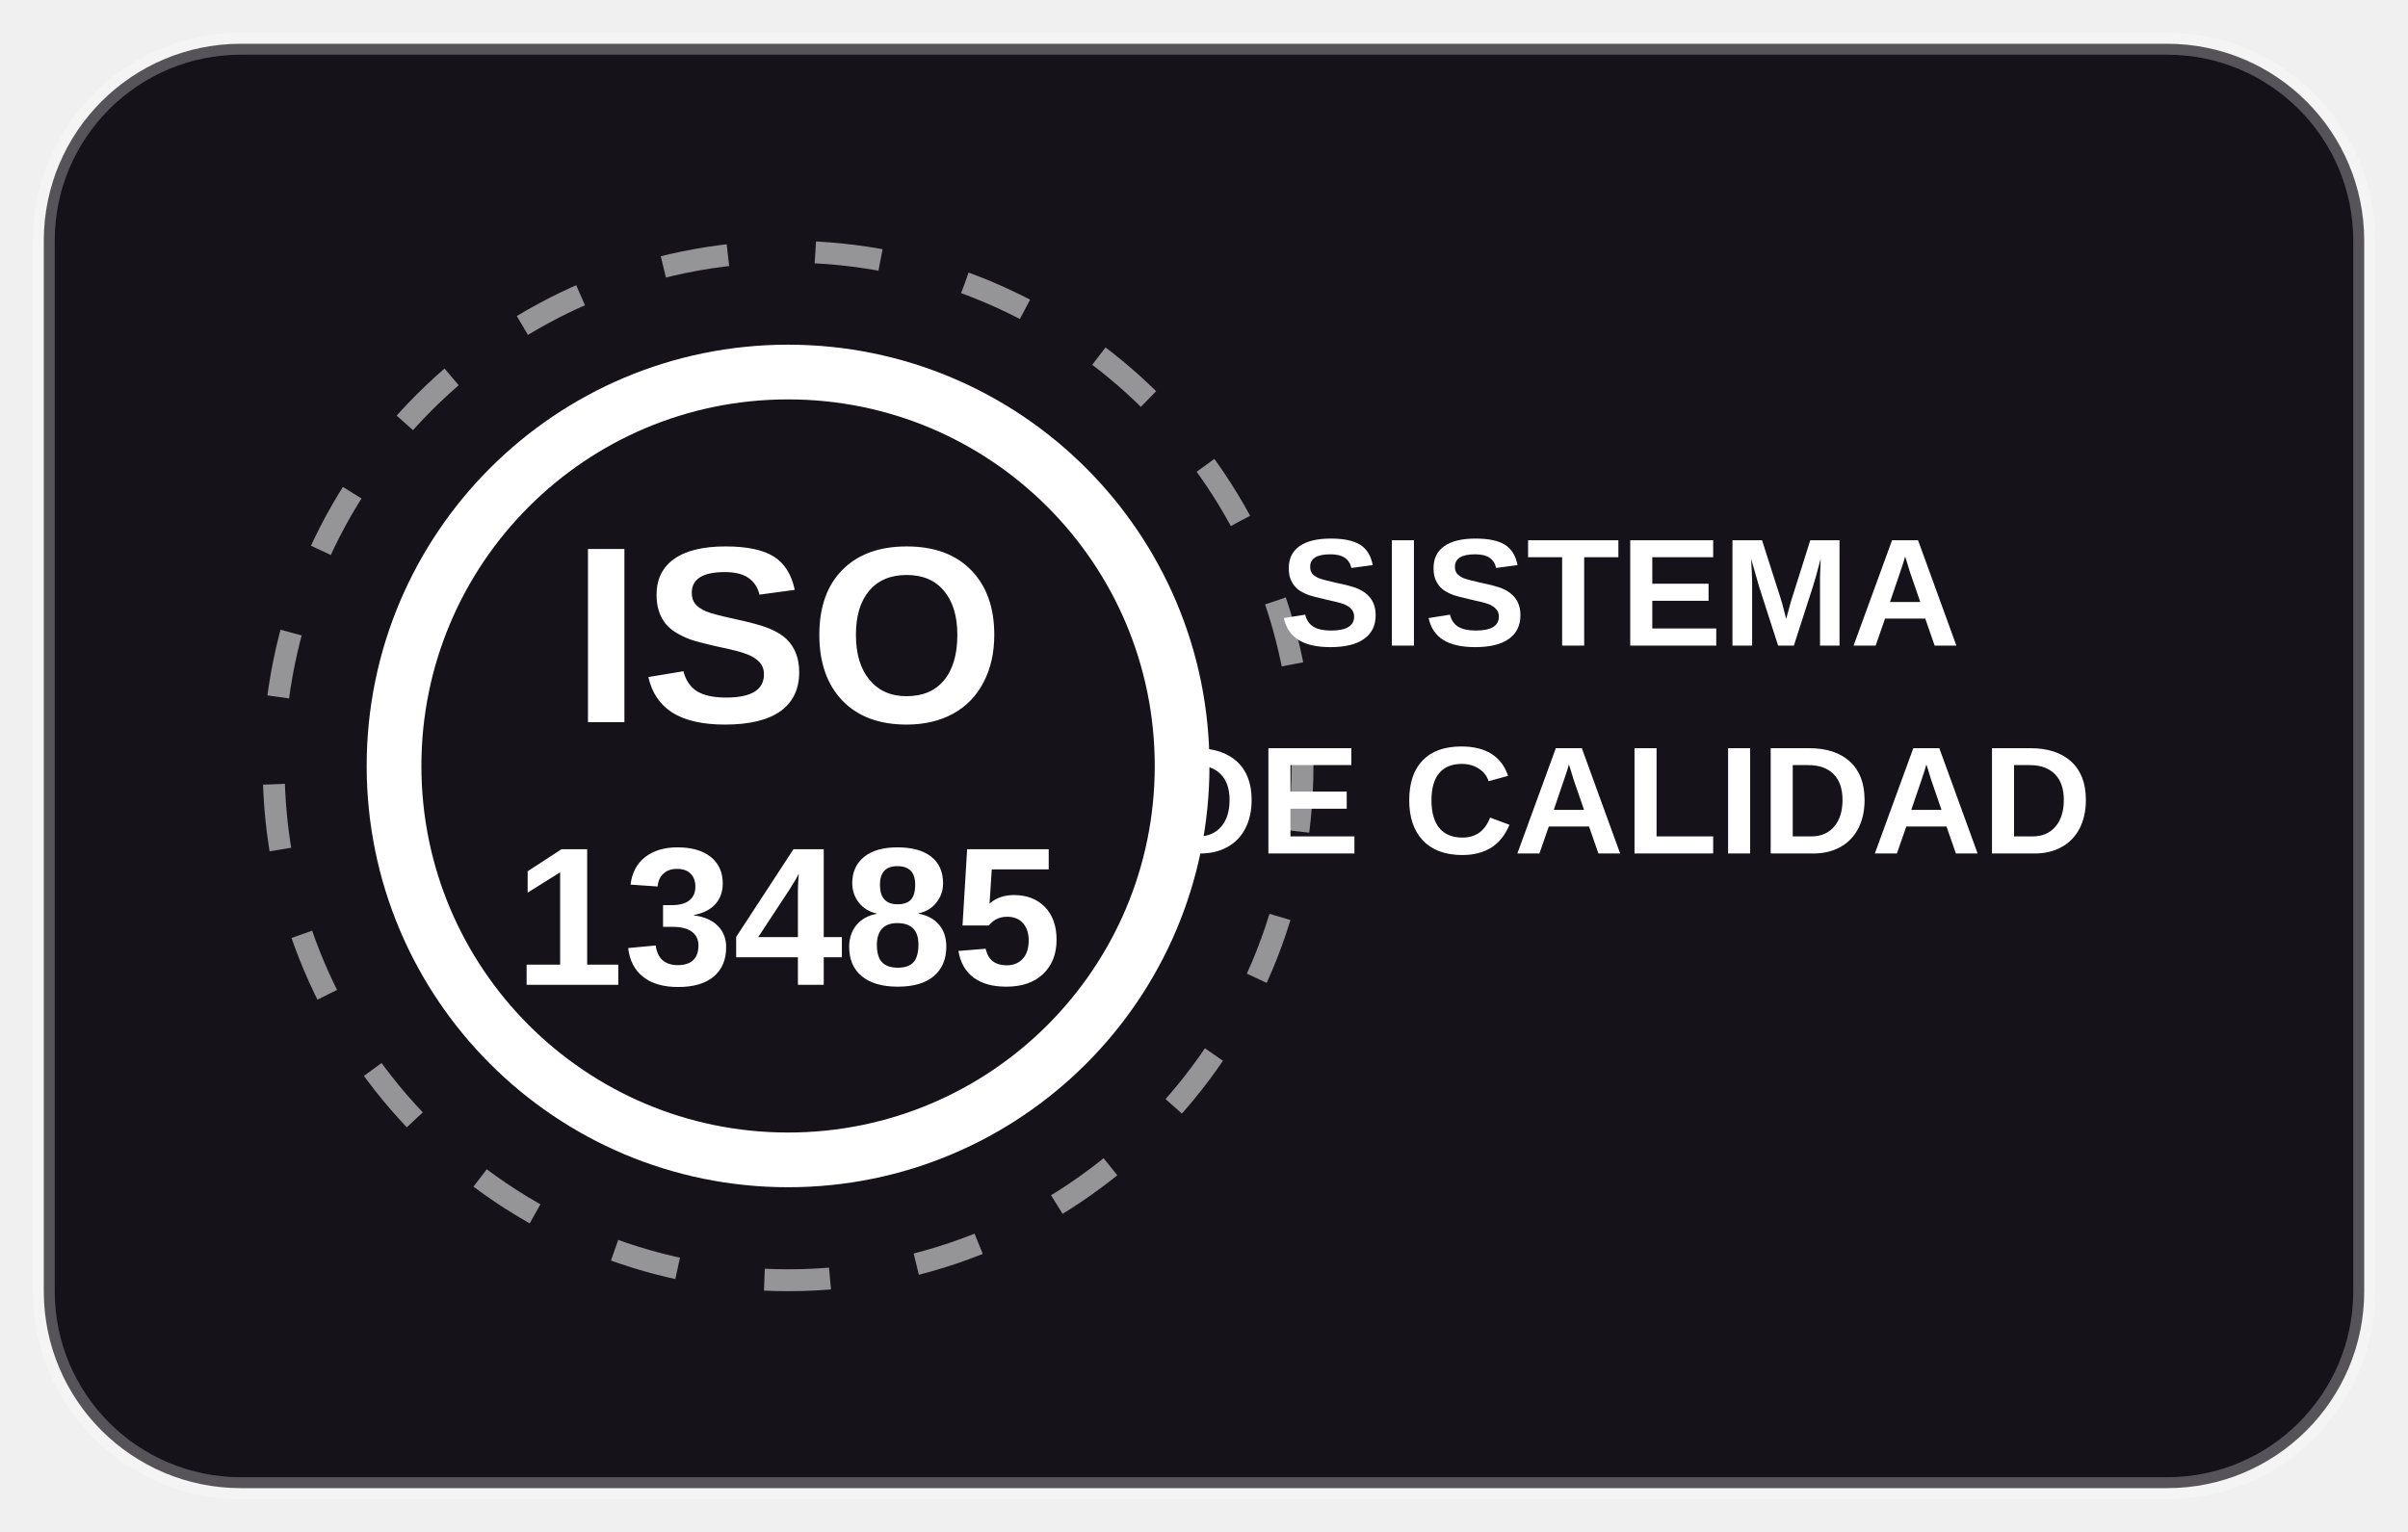
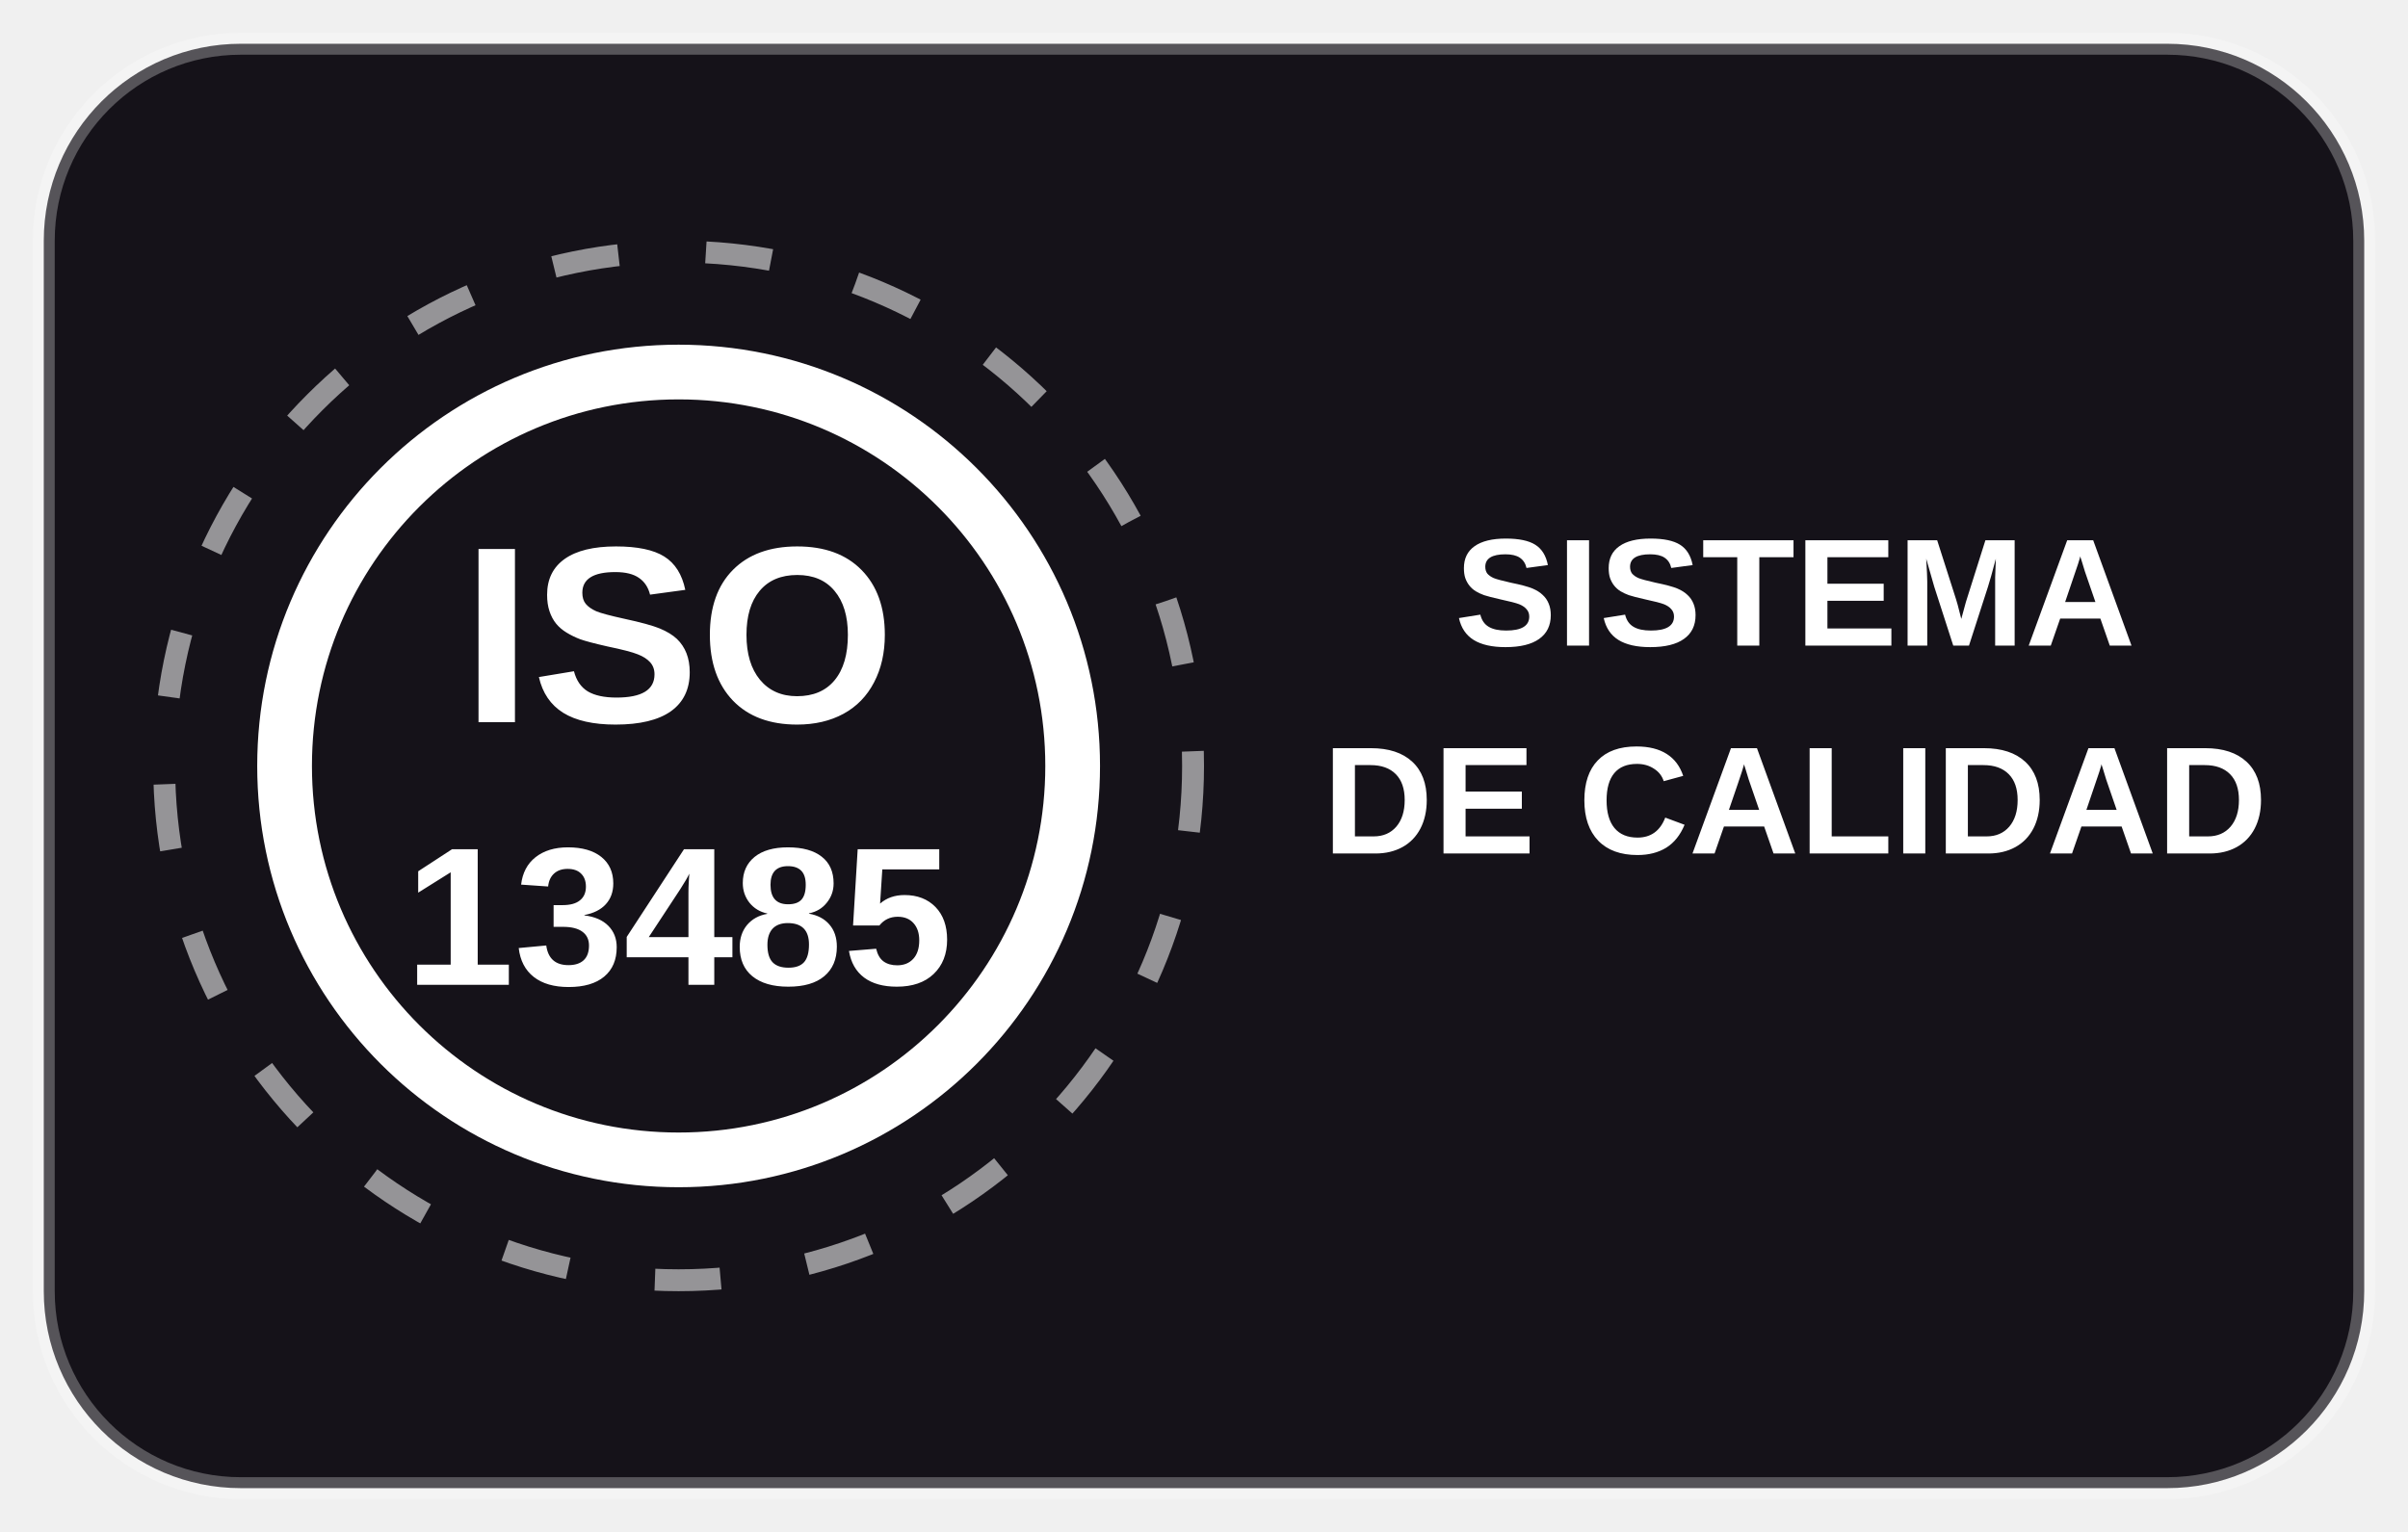
- <svg xmlns="http://www.w3.org/2000/svg" width="220" height="140" viewBox="0 0 220 140" role="img" aria-label="ISO 13485">
-   <rect x="4" y="4" width="212" height="132" rx="18" fill="#151219" stroke="rgba(255,255,255,.28)" stroke-width="2" />
-   <circle cx="72" cy="70" r="36" fill="none" stroke="#ffffff" stroke-width="5" />
-   <circle cx="72" cy="70" r="47" fill="none" stroke="#ffffff" stroke-opacity=".55" stroke-width="2" stroke-dasharray="6 8" />
-   <text x="72" y="66" text-anchor="middle" font-family="Arial, Helvetica, sans-serif" font-size="23" font-weight="900" fill="#ffffff">ISO</text>
-   <text x="72" y="90" text-anchor="middle" font-family="Arial, Helvetica, sans-serif" font-size="18" font-weight="800" fill="#ffffff">13485</text>
-   <text x="148" y="59" text-anchor="middle" font-family="Arial, Helvetica, sans-serif" font-size="14" font-weight="800" fill="#ffffff">SISTEMA</text>
-   <text x="148" y="78" text-anchor="middle" font-family="Arial, Helvetica, sans-serif" font-size="14" font-weight="800" fill="#ffffff">DE CALIDAD</text>
+ <svg xmlns="http://www.w3.org/2000/svg" width="220" height="140" viewBox="0 0 220 140" role="img" aria-label="ISO 13485" version="1.1" id="svg5">
+   <defs id="defs5" />
+   <rect x="4" y="4" width="212" height="132" rx="18" fill="#151219" stroke="rgba(255,255,255,.28)" stroke-width="2" id="rect1" />
+   <circle cx="62" cy="70" r="36" fill="none" stroke="#ffffff" stroke-width="5" id="circle1" />
+   <circle cx="62" cy="70" r="47" fill="none" stroke="#ffffff" stroke-opacity="0.55" stroke-width="2" stroke-dasharray="6, 8" id="circle2" />
+   <text x="62" y="66" text-anchor="middle" font-family="Arial, Helvetica, sans-serif" font-size="23px" font-weight="900" fill="#ffffff" id="text2">ISO</text>
+   <text x="62" y="90" text-anchor="middle" font-family="Arial, Helvetica, sans-serif" font-size="18px" font-weight="800" fill="#ffffff" id="text3">13485</text>
+   <text x="164" y="59" text-anchor="middle" font-family="Arial, Helvetica, sans-serif" font-size="14px" font-weight="800" fill="#ffffff" id="text4">SISTEMA</text>
+   <text x="164" y="78" text-anchor="middle" font-family="Arial, Helvetica, sans-serif" font-size="14px" font-weight="800" fill="#ffffff" id="text5">DE CALIDAD</text>
</svg>
